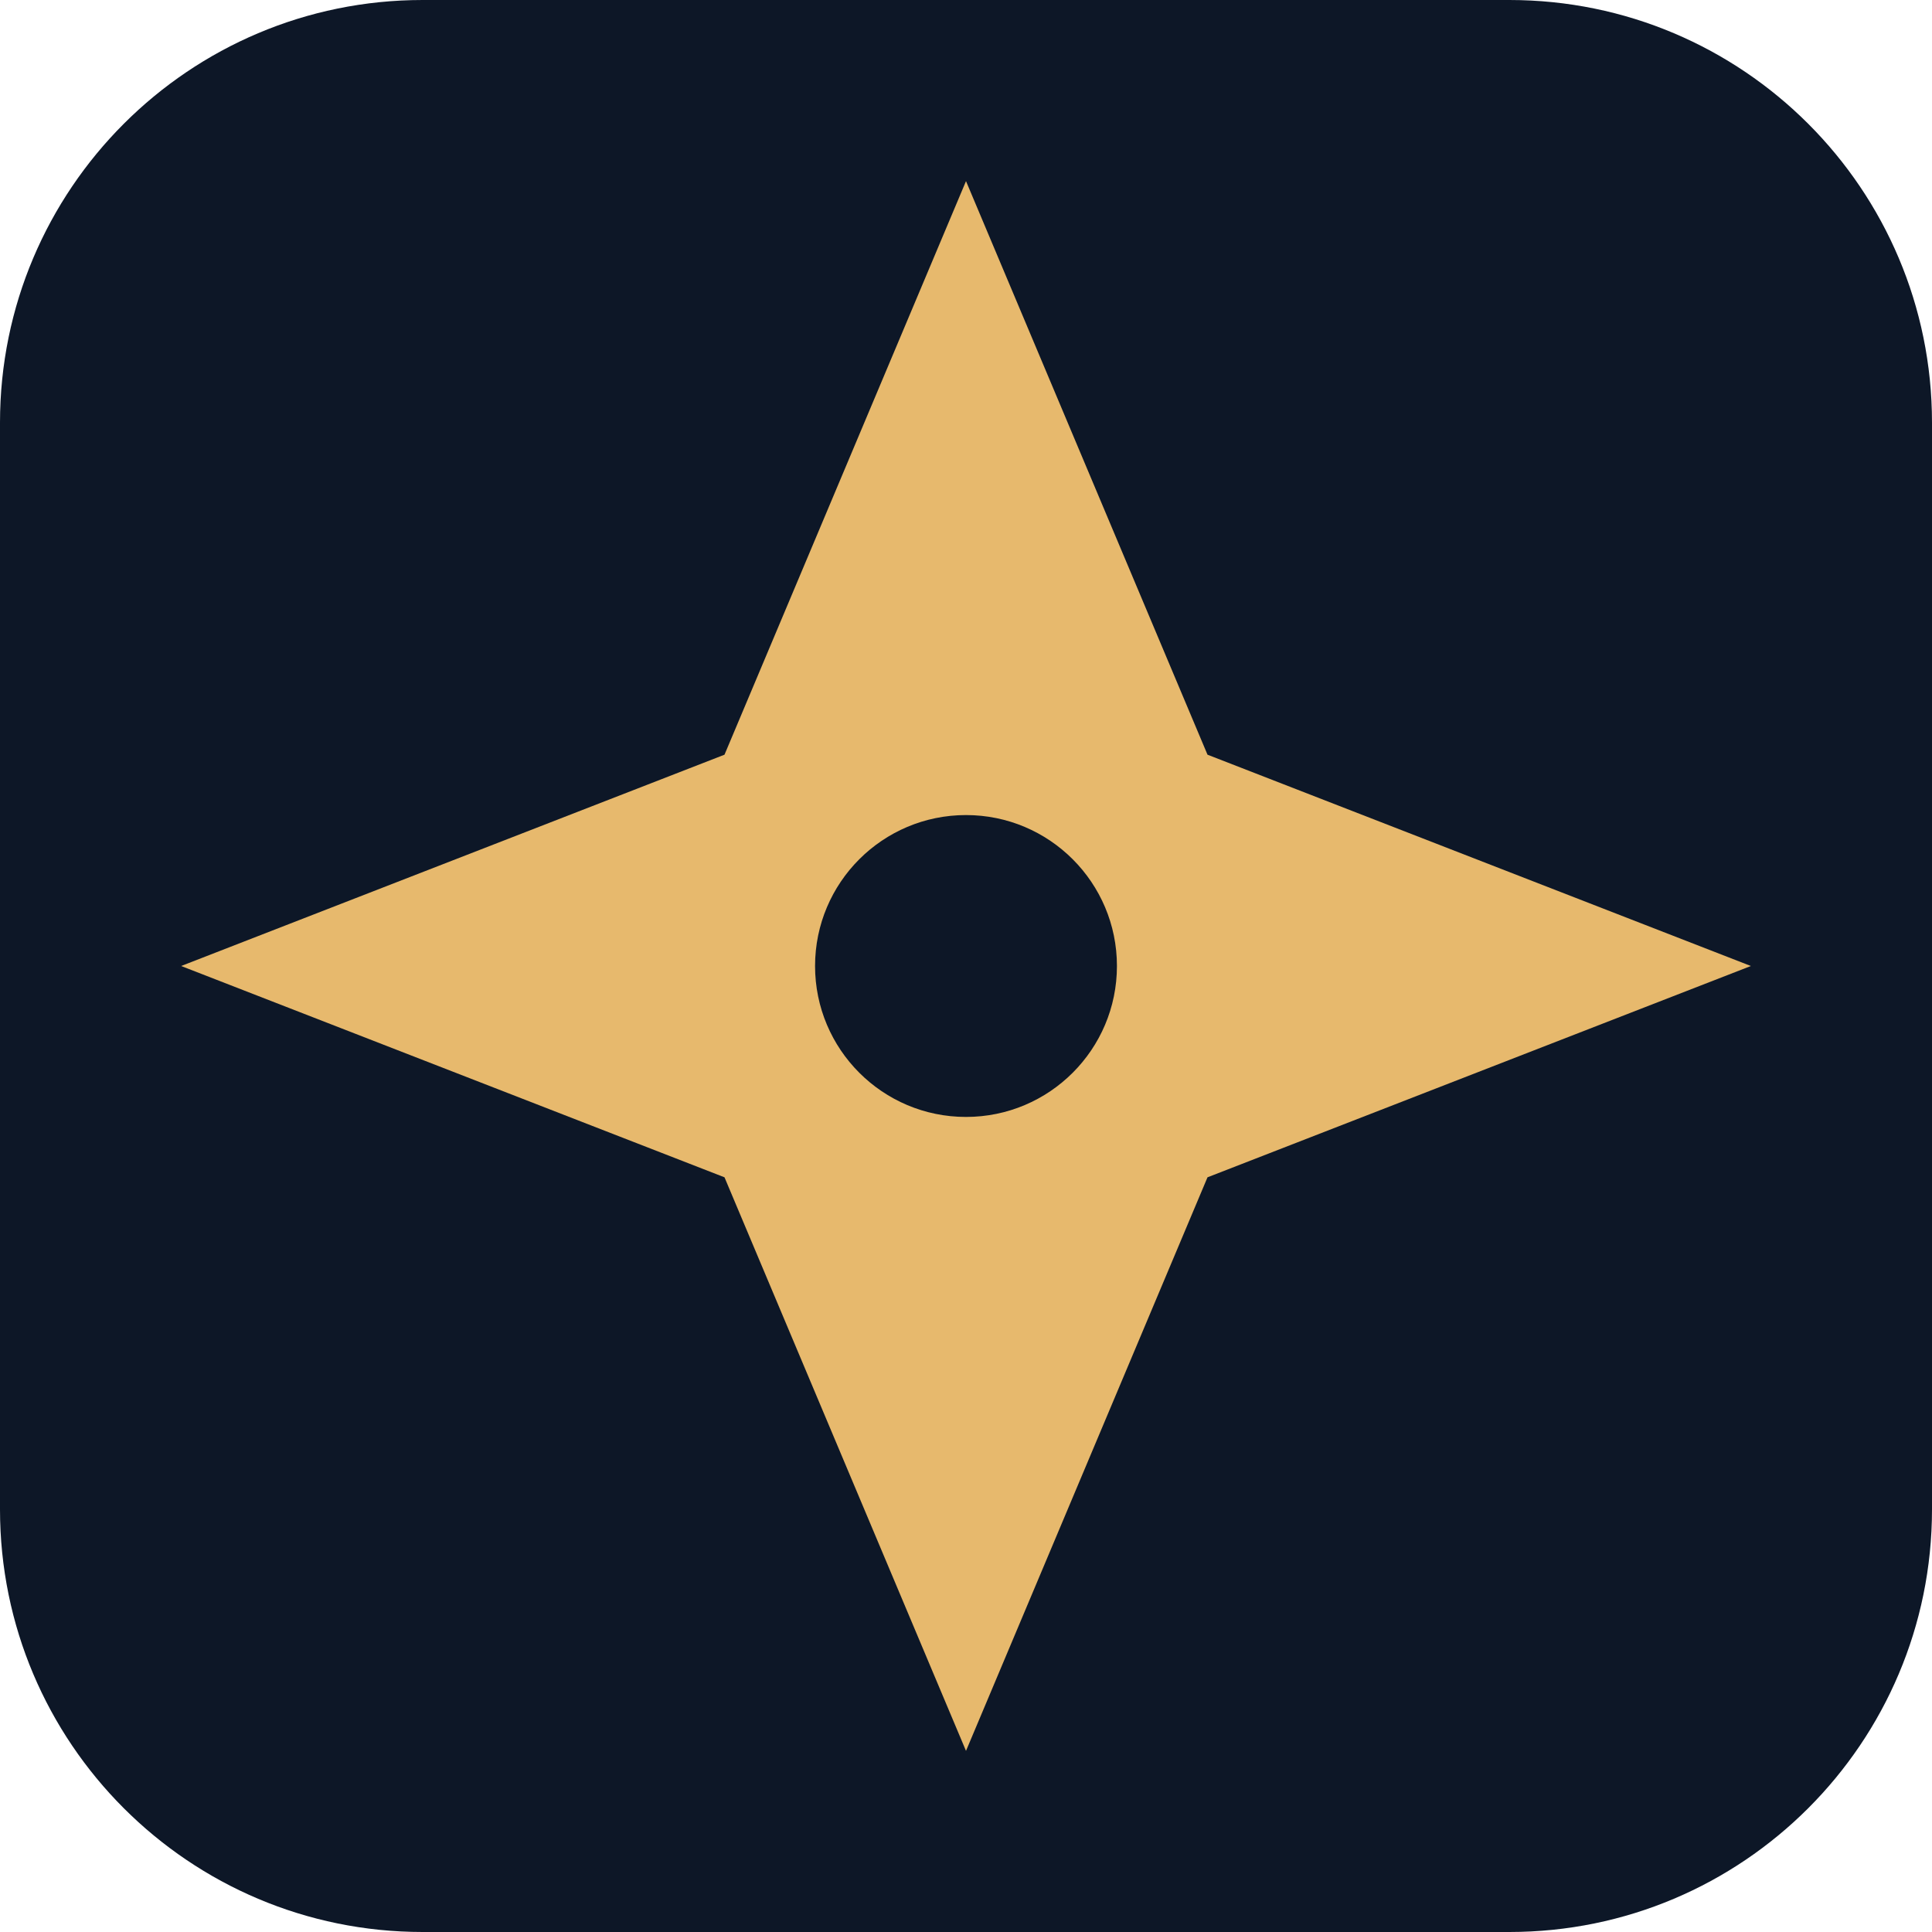
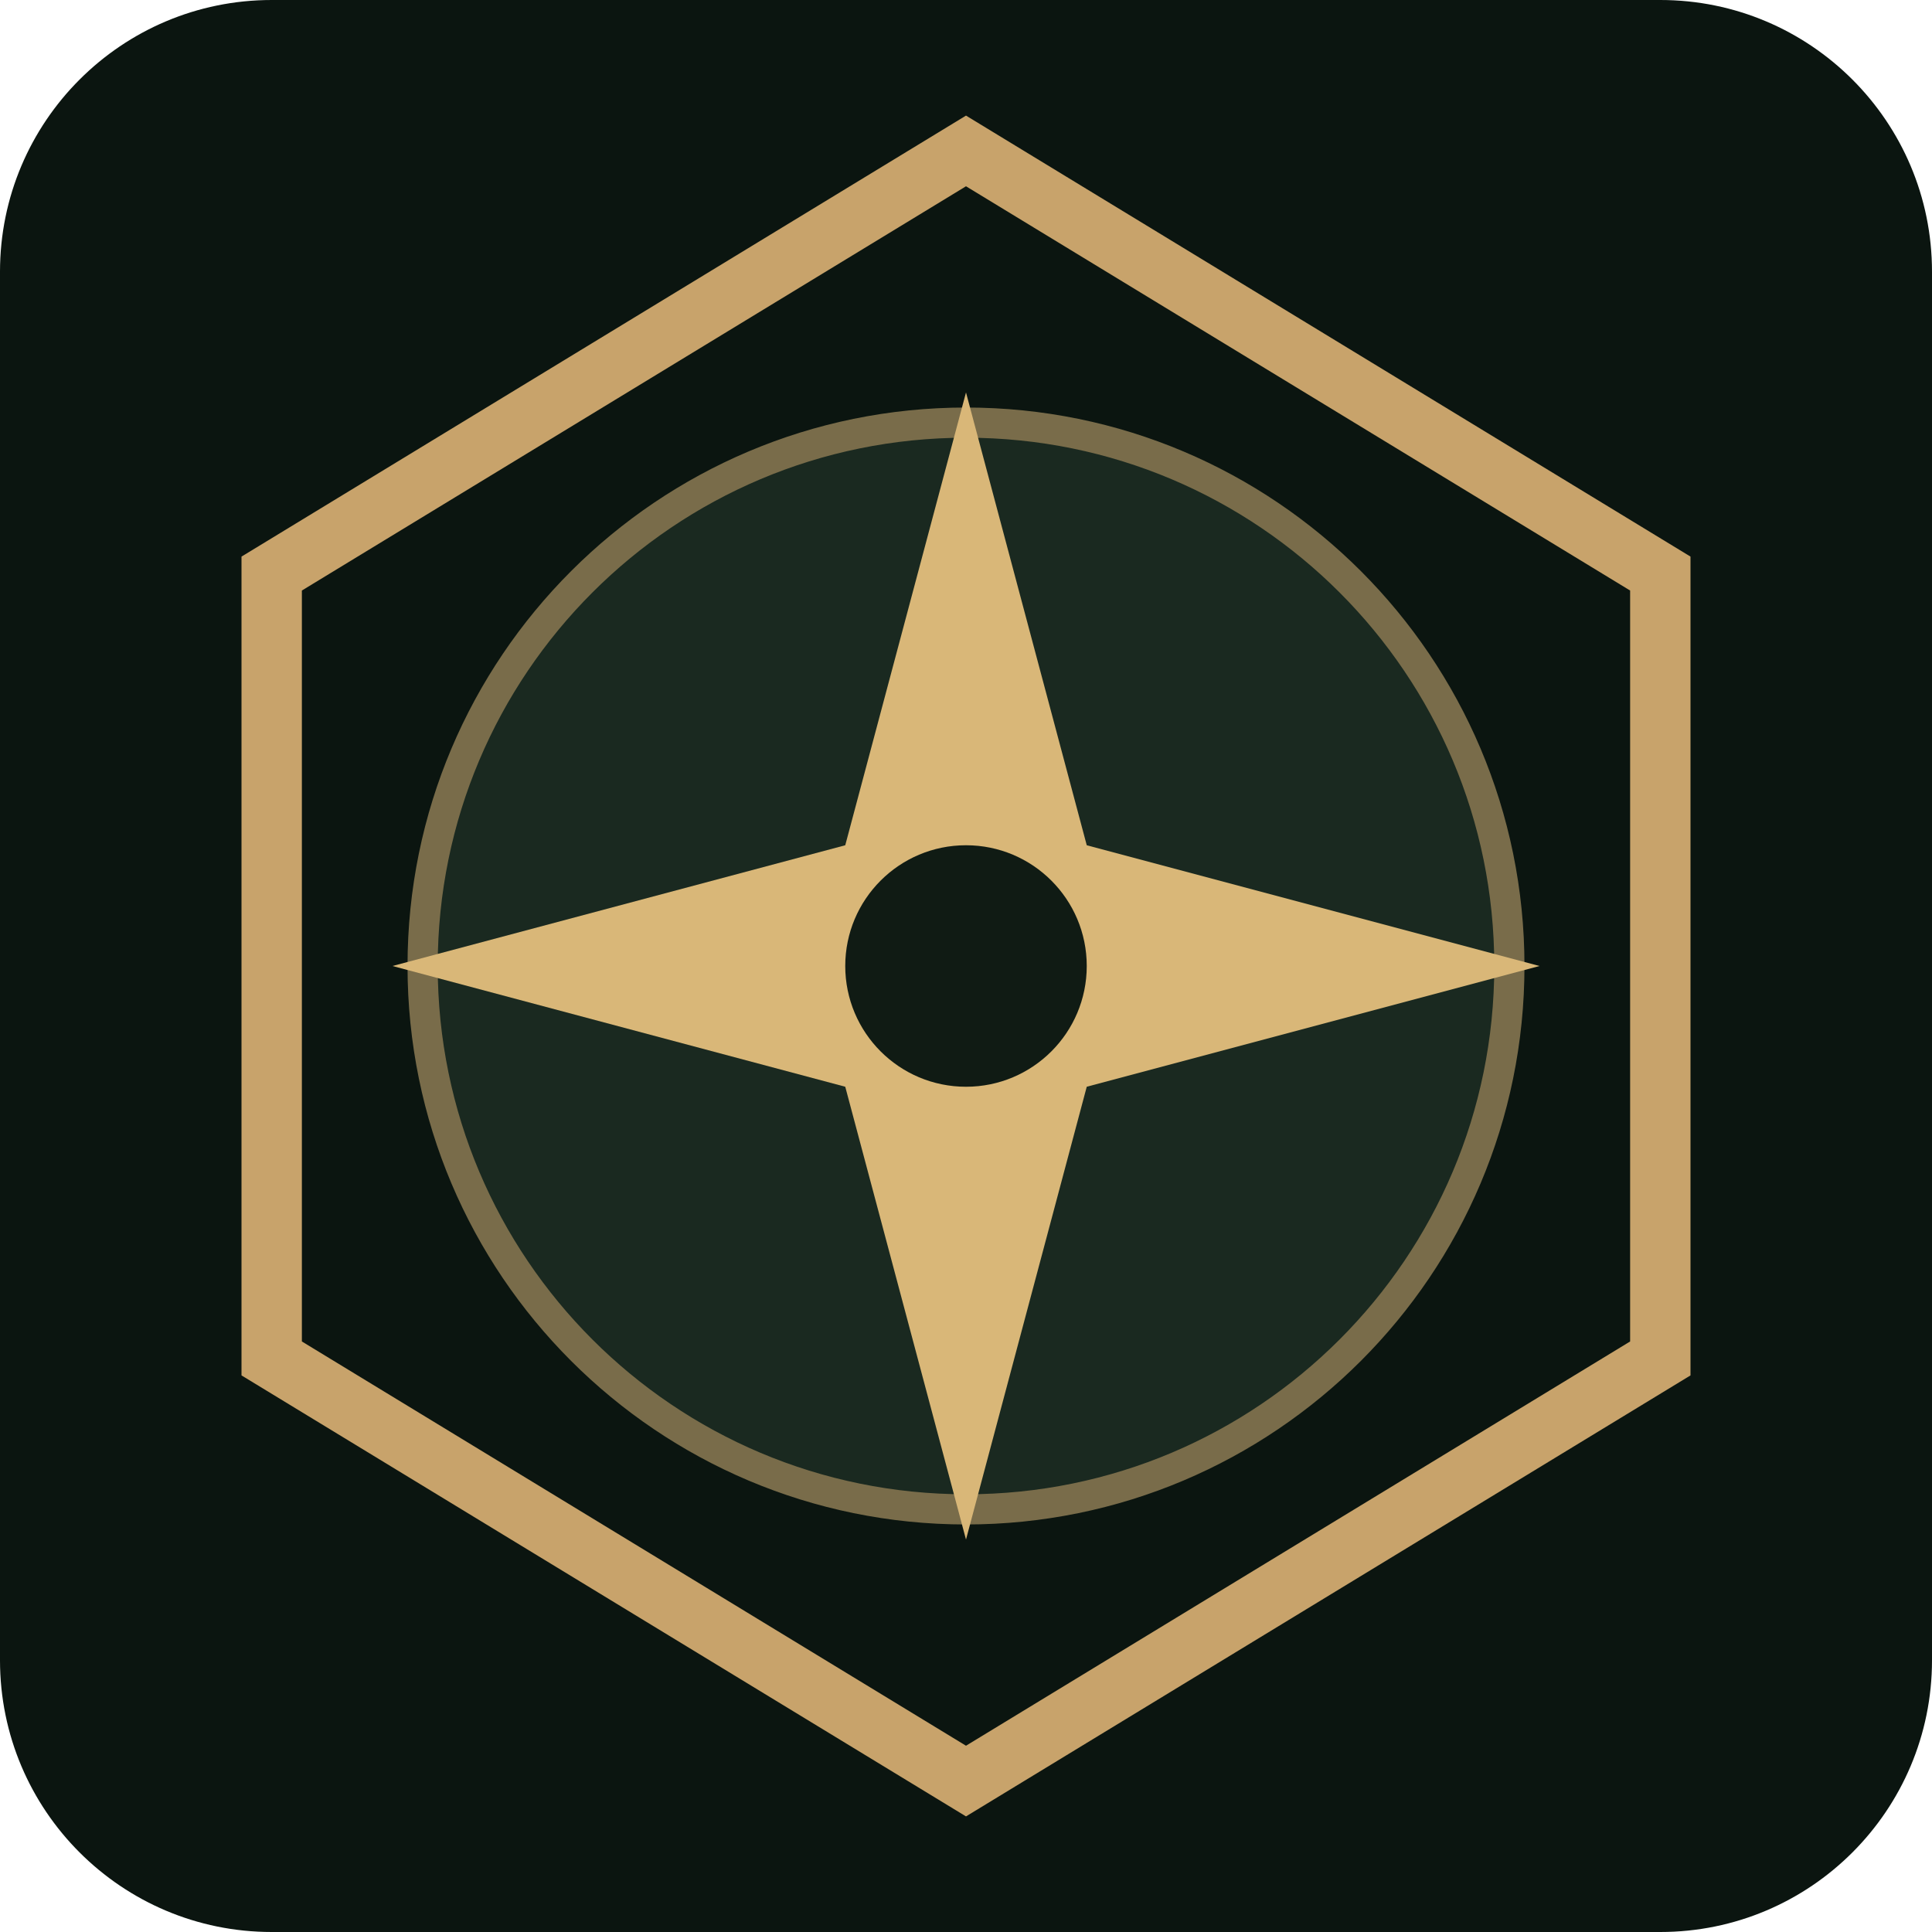
<svg xmlns="http://www.w3.org/2000/svg" viewBox="0 0 64 64">
-   <rect width="64" height="64" rx="14" fill="#0d1727" />
-   <path d="M32 6 40 25 58 32 40 39 32 58 24 39 6 32 24 25Z" fill="#e7b96d" />
-   <circle cx="32" cy="32" r="5" fill="#0d1727" />
+   <rect width="64" height="64" rx="9" fill="#0b1510" />
+   <path d="M32 5 55 19v26L32 59 9 45V19Z" fill="none" stroke="#c8a36b" stroke-width="2" />
+   <circle cx="32" cy="32" r="18" fill="#1a2920" stroke="#796c4a" />
+   <path d="m32 13 4 15 15 4-15 4-4 15-4-15-15-4 15-4Z" fill="#d9b778" />
+   <circle cx="32" cy="32" r="4" fill="#101b14" />
</svg>
